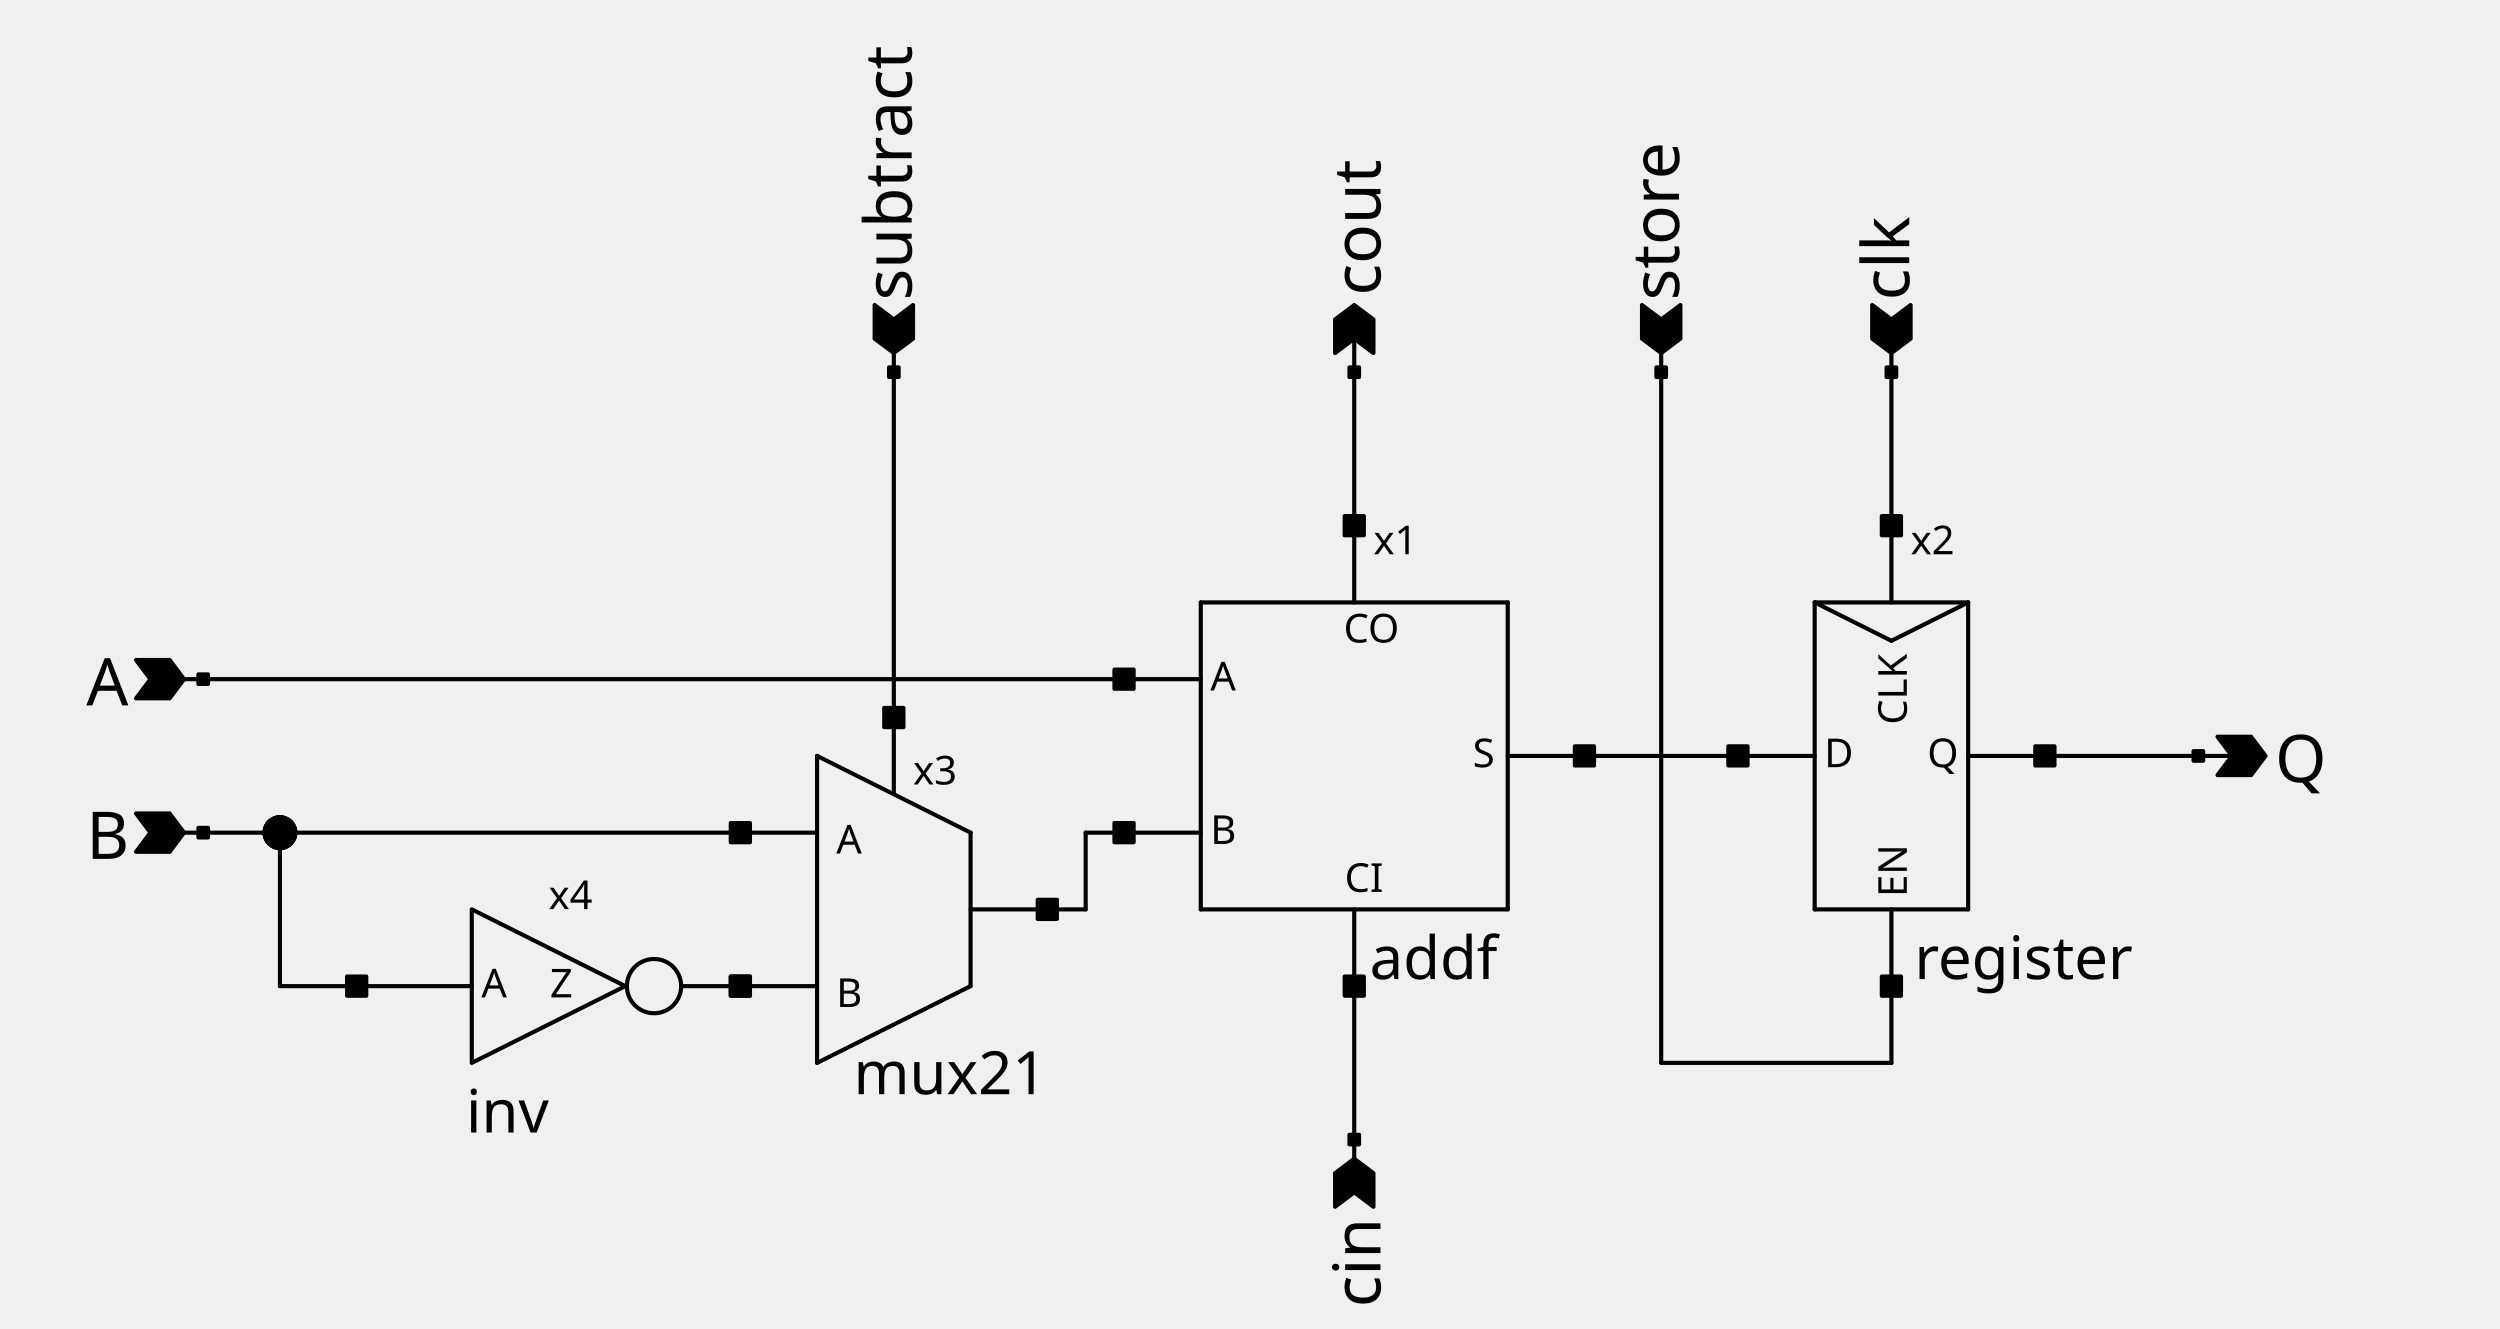
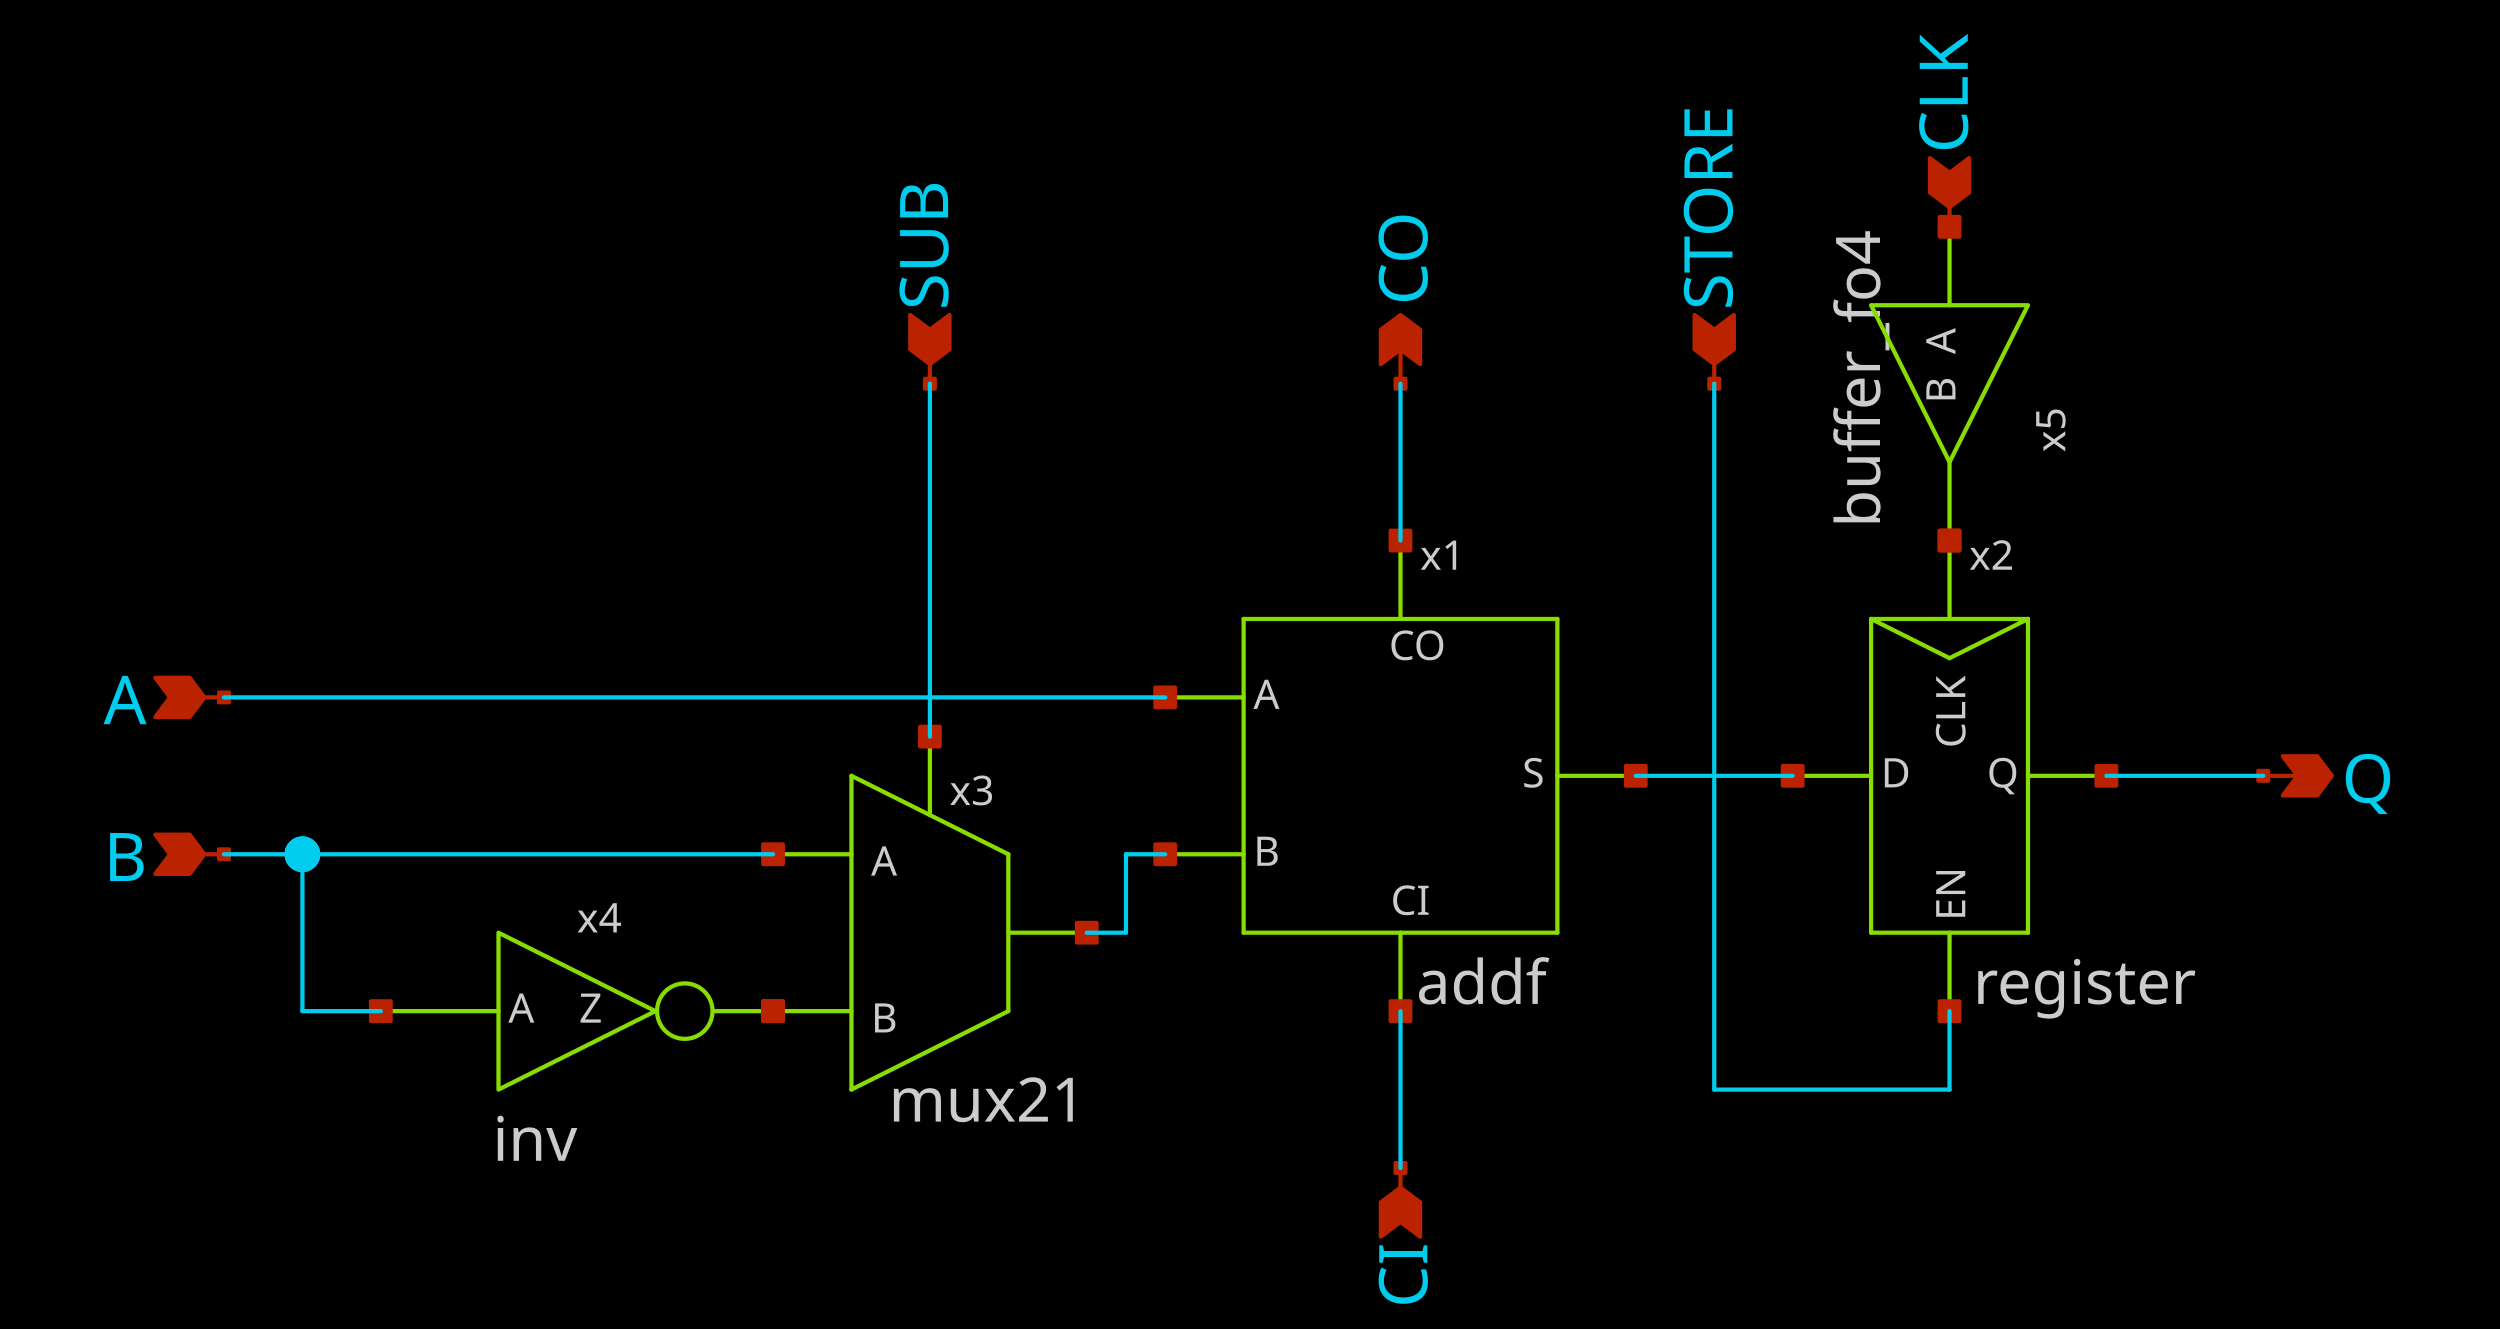
<svg xmlns="http://www.w3.org/2000/svg" width="1280" height="680" version="1.1">
  <style type="text/css">
.l0{
-  fill: #ffffff;
-   stroke: #ffffff;
-   stroke-linecap:round;
-   stroke-linejoin:round;
-   stroke-width: 2.122;
-   fill-opacity: 0;
-   stroke-opacity: 0;
- }
- .l1{
 fill: #000000;
  stroke: #000000;
  stroke-linecap:round;
  stroke-linejoin:round;
-   stroke-width: 2.122;
+   stroke-width: 2.169;
+ }
+ .l1{
+  fill: #00ccee;
+   stroke: #00ccee;
+   stroke-linecap:round;
+   stroke-linejoin:round;
+   stroke-width: 2.169;
}
.l2{
  fill: none;
-   stroke: #000000;
-   stroke-linecap:round;
-   stroke-linejoin:round;
-   stroke-width: 2.122;
+   stroke: #3f3f3f;
+   stroke-linecap:round;
+   stroke-linejoin:round;
+   stroke-width: 2.169;
}
.l3{
-  fill: #000000; fill-opacity: 0.5;
-   stroke: #000000;
-   stroke-linecap:round;
-   stroke-linejoin:round;
-   stroke-width: 2.122;
+  fill: #cccccc; fill-opacity: 0.5;
+   stroke: #cccccc;
+   stroke-linecap:round;
+   stroke-linejoin:round;
+   stroke-width: 2.169;
}
.l4{
-  fill: #000000;
-   stroke: #000000;
-   stroke-linecap:round;
-   stroke-linejoin:round;
-   stroke-width: 2.122;
+  fill: #88dd00;
+   stroke: #88dd00;
+   stroke-linecap:round;
+   stroke-linejoin:round;
+   stroke-width: 2.169;
}
.l5{
-  fill: #000000;
-   stroke: #000000;
-   stroke-linecap:round;
-   stroke-linejoin:round;
-   stroke-width: 2.122;
+  fill: #bb2200;
+   stroke: #bb2200;
+   stroke-linecap:round;
+   stroke-linejoin:round;
+   stroke-width: 2.169;
}
.l6{
-  fill: #000000; fill-opacity: 0.5;
-   stroke: #000000;
-   stroke-linecap:round;
-   stroke-linejoin:round;
-   stroke-width: 2.122;
+  fill: #00ccee; fill-opacity: 0.5;
+   stroke: #00ccee;
+   stroke-linecap:round;
+   stroke-linejoin:round;
+   stroke-width: 2.169;
}
.l7{
-  fill: #000000; fill-opacity: 0.5;
-   stroke: #000000;
-   stroke-linecap:round;
-   stroke-linejoin:round;
-   stroke-width: 2.122;
+  fill: #ff0000; fill-opacity: 0.5;
+   stroke: #ff0000;
+   stroke-linecap:round;
+   stroke-linejoin:round;
+   stroke-width: 2.169;
}
.l8{
-  fill: #000000; fill-opacity: 0.5;
-   stroke: #000000;
-   stroke-linecap:round;
-   stroke-linejoin:round;
-   stroke-width: 2.122;
+  fill: #ffff00; fill-opacity: 0.5;
+   stroke: #ffff00;
+   stroke-linecap:round;
+   stroke-linejoin:round;
+   stroke-width: 2.169;
}
.l9{
-  fill: #000000; fill-opacity: 0.5;
-   stroke: #000000;
-   stroke-linecap:round;
-   stroke-linejoin:round;
-   stroke-width: 2.122;
+  fill: #ffffff; fill-opacity: 0.5;
+   stroke: #ffffff;
+   stroke-linecap:round;
+   stroke-linejoin:round;
+   stroke-width: 2.169;
}
.l10{
-  fill: #000000;
-   stroke: #000000;
-   stroke-linecap:round;
-   stroke-linejoin:round;
-   stroke-width: 2.122;
+  fill: #ff00ff;
+   stroke: #ff00ff;
+   stroke-linecap:round;
+   stroke-linejoin:round;
+   stroke-width: 2.169;
}
.l11{
-  fill: #000000; fill-opacity: 0.5;
-   stroke: #000000;
-   stroke-linecap:round;
-   stroke-linejoin:round;
-   stroke-width: 2.122;
+  fill: #00ff00; fill-opacity: 0.5;
+   stroke: #00ff00;
+   stroke-linecap:round;
+   stroke-linejoin:round;
+   stroke-width: 2.169;
}
.l12{
-  fill: #000000; fill-opacity: 0.5;
-   stroke: #000000;
-   stroke-linecap:round;
-   stroke-linejoin:round;
-   stroke-width: 2.122;
+  fill: #0044dd; fill-opacity: 0.5;
+   stroke: #0044dd;
+   stroke-linecap:round;
+   stroke-linejoin:round;
+   stroke-width: 2.169;
}
.l13{
-  fill: #000000; fill-opacity: 0.5;
-   stroke: #000000;
-   stroke-linecap:round;
-   stroke-linejoin:round;
-   stroke-width: 2.122;
+  fill: #aaaa00; fill-opacity: 0.5;
+   stroke: #aaaa00;
+   stroke-linecap:round;
+   stroke-linejoin:round;
+   stroke-width: 2.169;
}
.l14{
  fill: none;
-   stroke: #000000;
-   stroke-linecap:round;
-   stroke-linejoin:round;
-   stroke-width: 2.122;
+   stroke: #aaccaa;
+   stroke-linecap:round;
+   stroke-linejoin:round;
+   stroke-width: 2.169;
}
.l15{
-  fill: #000000; fill-opacity: 0.5;
-   stroke: #000000;
-   stroke-linecap:round;
-   stroke-linejoin:round;
-   stroke-width: 2.122;
+  fill: #ff7777; fill-opacity: 0.5;
+   stroke: #ff7777;
+   stroke-linecap:round;
+   stroke-linejoin:round;
+   stroke-width: 2.169;
}
.l16{
-  fill: #000000; fill-opacity: 0.5;
-   stroke: #000000;
-   stroke-linecap:round;
-   stroke-linejoin:round;
-   stroke-width: 2.122;
+  fill: #bfff81; fill-opacity: 0.5;
+   stroke: #bfff81;
+   stroke-linecap:round;
+   stroke-linejoin:round;
+   stroke-width: 2.169;
}
.l17{
  fill: none;
-   stroke: #000000;
-   stroke-linecap:round;
-   stroke-linejoin:round;
-   stroke-width: 2.122;
+   stroke: #00ffcc;
+   stroke-linecap:round;
+   stroke-linejoin:round;
+   stroke-width: 2.169;
}
.l18{
-  fill: #000000; fill-opacity: 0.5;
-   stroke: #000000;
-   stroke-linecap:round;
-   stroke-linejoin:round;
-   stroke-width: 2.122;
+  fill: #ce0097; fill-opacity: 0.5;
+   stroke: #ce0097;
+   stroke-linecap:round;
+   stroke-linejoin:round;
+   stroke-width: 2.169;
}
.l19{
  fill: none;
-   stroke: #000000;
-   stroke-linecap:round;
-   stroke-linejoin:round;
-   stroke-width: 2.122;
+   stroke: #d2d46b;
+   stroke-linecap:round;
+   stroke-linejoin:round;
+   stroke-width: 2.169;
}
.l20{
  fill: none;
-   stroke: #000000;
-   stroke-linecap:round;
-   stroke-linejoin:round;
-   stroke-width: 2.122;
+   stroke: #ef6158;
+   stroke-linecap:round;
+   stroke-linejoin:round;
+   stroke-width: 2.169;
}
.l21{
  fill: none;
-   stroke: #000000;
-   stroke-linecap:round;
-   stroke-linejoin:round;
-   stroke-width: 2.122;
+   stroke: #fdb200;
+   stroke-linecap:round;
+   stroke-linejoin:round;
+   stroke-width: 2.169;
}
text {font-family: Sans-Serif;}
</style>
  <rect class="l0" x="0" y="0" width="1280" height="680" />
-   <text fill="#000000" xml:space="preserve" font-size="33.71" transform="translate(44.206, 361.153)">A</text>
-   <text fill="#000000" xml:space="preserve" font-size="33.71" transform="translate(44.206, 439.732)">B</text>
-   <text fill="#000000" xml:space="preserve" font-size="33.71" transform="translate(706.797, 669.302) rotate(270)">cin</text>
-   <text fill="#000000" xml:space="preserve" font-size="33.71" transform="translate(977.534, 153.743) rotate(270)">clk</text>
-   <text fill="#000000" xml:space="preserve" font-size="33.71" transform="translate(859.666, 153.743) rotate(270)">store</text>
-   <text fill="#000000" xml:space="preserve" font-size="33.71" transform="translate(706.797, 151.288) rotate(270)">cout</text>
-   <text fill="#000000" xml:space="preserve" font-size="33.71" transform="translate(1164.85, 400.443)">Q</text>
-   <text fill="#000000" xml:space="preserve" font-size="33.71" transform="translate(466.775, 153.743) rotate(270)">subtract</text>
-   <text fill="#000000" xml:space="preserve" font-size="30.646" transform="translate(701.235, 501.285)">addf</text>
-   <text fill="#000000" xml:space="preserve" font-size="20.43" transform="translate(703.2, 283.777)">x1</text>
-   <text fill="#000000" xml:space="preserve" font-size="20.43" transform="translate(619.71, 353.515)">A</text>
-   <text fill="#000000" xml:space="preserve" font-size="20.43" transform="translate(619.71, 432.094)">B</text>
-   <text fill="#000000" xml:space="preserve" font-size="20.43" transform="translate(688.466, 456.65)">CI</text>
-   <text fill="#000000" xml:space="preserve" font-size="20.43" transform="translate(754.045, 392.805)">S</text>
-   <text fill="#000000" xml:space="preserve" font-size="20.43" transform="translate(687.933, 328.96)">CO</text>
-   <text fill="#000000" xml:space="preserve" font-size="30.646" transform="translate(980.188, 501.285)">register</text>
-   <text fill="#000000" xml:space="preserve" font-size="20.43" transform="translate(978.224, 283.777)">x2</text>
-   <text fill="#000000" xml:space="preserve" font-size="20.43" transform="translate(976.288, 371) rotate(270)">CLK</text>
-   <text fill="#000000" xml:space="preserve" font-size="20.43" transform="translate(976.288, 459.223) rotate(270)">EN</text>
-   <text fill="#000000" xml:space="preserve" font-size="20.43" transform="translate(986.78, 392.805)">Q</text>
-   <text fill="#000000" xml:space="preserve" font-size="20.43" transform="translate(934.024, 392.805)">D</text>
-   <text fill="#000000" xml:space="preserve" font-size="30.646" transform="translate(437.015, 560.219)">mux21</text>
-   <text fill="#000000" xml:space="preserve" font-size="20.43" transform="translate(467.465, 401.645)">x3</text>
-   <text fill="#000000" xml:space="preserve" font-size="20.43" transform="translate(428.175, 437.005)">A</text>
-   <text fill="#000000" xml:space="preserve" font-size="20.43" transform="translate(428.175, 515.583)">B</text>
-   <text fill="#000000" xml:space="preserve" font-size="30.646" transform="translate(238.605, 579.864)">inv</text>
-   <text fill="#000000" xml:space="preserve" font-size="20.43" transform="translate(280.841, 465.49)">x4</text>
-   <text fill="#000000" xml:space="preserve" font-size="20.43" transform="translate(281.574, 510.672)">Z</text>
-   <text fill="#000000" xml:space="preserve" font-size="20.43" transform="translate(246.463, 510.672)">A</text>
-   <path class="l4" d="M575.51 347.734L614.799 347.734" />
-   <path class="l4" d="M575.51 426.312L614.799 426.312" />
-   <path class="l4" d="M693.377 465.601L693.377 504.89" />
-   <path class="l4" d="M771.956 387.023L811.245 387.023" />
-   <path class="l4" d="M693.377 269.155L693.377 308.444" />
-   <path class="l4" d="M614.799 308.444L771.956 308.444" />
-   <path class="l4" d="M614.799 465.601L771.956 465.601" />
-   <path class="l4" d="M614.799 308.444L614.799 465.601" />
-   <path class="l4" d="M771.956 308.444L771.956 465.601" />
-   <path class="l4" d="M968.402 269.155L968.402 308.444" />
-   <path class="l4" d="M968.402 465.601L968.402 504.89" />
-   <path class="l4" d="M1007.69 387.023L1046.98 387.023" />
-   <path class="l4" d="M889.823 387.023L929.112 387.023" />
-   <path class="l4" d="M1007.69 308.444L1007.69 465.601" />
-   <path class="l4" d="M929.112 308.444L929.112 465.601" />
-   <path class="l4" d="M929.112 308.444L968.402 328.089" />
-   <path class="l4" d="M968.402 328.089L1007.69 308.444" />
-   <path class="l4" d="M929.112 465.601L1007.69 465.601" />
-   <path class="l4" d="M929.112 308.444L1007.69 308.444" />
-   <path class="l4" d="M457.642 367.378L457.642 406.667" />
-   <path class="l4" d="M379.064 426.312L418.353 426.312" />
-   <path class="l4" d="M496.931 465.601L536.221 465.601" />
-   <path class="l4" d="M379.064 504.89L418.353 504.89" />
-   <path class="l4" d="M418.353 387.023L418.353 544.18" />
-   <path class="l4" d="M496.931 426.312L496.931 504.89" />
-   <path class="l4" d="M418.353 387.023L496.931 426.312" />
-   <path class="l4" d="M418.353 544.18L496.931 504.89" />
-   <path class="l4" d="M349.597 504.89L379.064 504.89" />
-   <path class="l4" d="M182.618 504.89L241.552 504.89" />
-   <path class="l4" style="fill:none;" d="M241.552 544.18L241.552 465.601L320.13 504.89L241.552 544.18" />
-   <circle class="l4" cx="334.864" cy="504.89" r="13.891" style="fill:none;" />
-   <path class="l5" d="M570.599 342.822L580.421 342.822L580.421 352.645L570.599 352.645L570.599 342.822z" />
-   <path class="l5" d="M570.599 421.401L580.421 421.401L580.421 431.223L570.599 431.223L570.599 421.401z" />
-   <path class="l5" d="M688.466 499.979L698.289 499.979L698.289 509.801L688.466 509.801L688.466 499.979z" />
-   <path class="l5" d="M806.334 382.112L816.156 382.112L816.156 391.934L806.334 391.934L806.334 382.112z" />
-   <path class="l5" d="M688.466 264.244L698.289 264.244L698.289 274.066L688.466 274.066L688.466 264.244z" />
-   <path class="l5" d="M963.491 264.244L973.313 264.244L973.313 274.066L963.491 274.066L963.491 264.244z" />
-   <path class="l5" d="M963.491 499.979L973.313 499.979L973.313 509.801L963.491 509.801L963.491 499.979z" />
-   <path class="l5" d="M1042.07 382.112L1051.89 382.112L1051.89 391.934L1042.07 391.934L1042.07 382.112z" />
-   <path class="l5" d="M884.912 382.112L894.734 382.112L894.734 391.934L884.912 391.934L884.912 382.112z" />
-   <path class="l5" d="M94.217 347.734L104.04 347.734" />
-   <path class="l5" d="M94.217 347.734L86.851 337.911L69.662 337.911L77.028 347.734L69.662 357.556L86.851 357.556L94.217 347.734" />
-   <path class="l5" d="M101.584 345.278L106.495 345.278L106.495 350.189L101.584 350.189L101.584 345.278z" />
-   <path class="l5" d="M94.217 426.312L104.04 426.312" />
-   <path class="l5" d="M94.217 426.312L86.851 416.49L69.662 416.49L77.028 426.312L69.662 436.134L86.851 436.134L94.217 426.312" />
-   <path class="l5" d="M101.584 423.856L106.495 423.856L106.495 428.768L101.584 428.768L101.584 423.856z" />
-   <path class="l5" d="M693.377 583.469L693.377 593.291" />
-   <path class="l5" d="M693.377 593.291L683.555 600.658L683.555 617.847L693.377 610.48L703.2 617.847L703.2 600.658L693.377 593.291" />
-   <path class="l5" d="M690.922 581.013L695.833 581.013L695.833 585.924L690.922 585.924L690.922 581.013z" />
-   <path class="l5" d="M968.402 180.755L968.402 190.577" />
-   <path class="l5" d="M968.402 180.755L978.224 173.388L978.224 156.199L968.402 163.566L958.579 156.199L958.579 173.388L968.402 180.755" />
-   <path class="l5" d="M965.946 188.121L970.857 188.121L970.857 193.032L965.946 193.032L965.946 188.121z" />
-   <path class="l5" d="M850.534 180.755L850.534 190.577" />
-   <path class="l5" d="M850.534 180.755L860.356 173.388L860.356 156.199L850.534 163.566L840.712 156.199L840.712 173.388L850.534 180.755" />
-   <path class="l5" d="M848.079 188.121L852.99 188.121L852.99 193.032L848.079 193.032L848.079 188.121z" />
-   <path class="l5" d="M693.377 173.388L693.377 190.577" />
-   <path class="l5" d="M693.377 156.199L683.555 163.566L683.555 180.755L693.377 173.388L703.2 180.755L703.2 163.566L693.377 156.199" />
-   <path class="l5" d="M690.922 188.121L695.833 188.121L695.833 193.032L690.922 193.032L690.922 188.121z" />
-   <path class="l5" d="M1125.56 387.023L1142.75 387.023" />
-   <path class="l5" d="M1159.94 387.023L1152.57 377.2L1135.38 377.2L1142.75 387.023L1135.38 396.845L1152.57 396.845L1159.94 387.023" />
-   <path class="l5" d="M1123.1 384.567L1128.01 384.567L1128.01 389.478L1123.1 389.478L1123.1 384.567z" />
-   <path class="l5" d="M452.731 362.467L462.553 362.467L462.553 372.289L452.731 372.289L452.731 362.467z" />
-   <path class="l5" d="M374.153 421.401L383.975 421.401L383.975 431.223L374.153 431.223L374.153 421.401z" />
-   <path class="l5" d="M531.309 460.69L541.132 460.69L541.132 470.512L531.309 470.512L531.309 460.69z" />
-   <path class="l5" d="M374.153 499.979L383.975 499.979L383.975 509.801L374.153 509.801L374.153 499.979z" />
-   <path class="l5" d="M374.153 499.979L383.975 499.979L383.975 509.801L374.153 509.801L374.153 499.979z" />
-   <path class="l5" d="M177.707 499.979L187.529 499.979L187.529 509.801L177.707 509.801L177.707 499.979z" />
-   <path class="l5" d="M457.642 180.755L457.642 190.577" />
-   <path class="l5" d="M457.642 180.755L467.465 173.388L467.465 156.199L457.642 163.566L447.82 156.199L447.82 173.388L457.642 180.755" />
-   <path class="l5" d="M455.187 188.121L460.098 188.121L460.098 193.032L455.187 193.032L455.187 188.121z" />
-   <path class="l1" d="M811.245 387.023L889.823 387.023" />
-   <path class="l1" d="M693.377 190.577L693.377 269.155" />
-   <path class="l1" d="M693.377 504.89L693.377 583.469" />
-   <path class="l1" d="M850.534 544.18L968.402 544.18" />
-   <path class="l1" d="M850.534 190.577L850.534 544.18" />
-   <path class="l1" d="M1046.98 387.023L1125.56 387.023" />
-   <path class="l1" d="M968.402 190.577L968.402 269.155" />
-   <path class="l1" d="M968.402 504.89L968.402 544.18" />
-   <path class="l1" d="M104.04 426.312L143.329 426.312" />
-   <path class="l1" d="M143.329 426.312L143.329 504.89" />
-   <path class="l1" d="M143.329 504.89L182.618 504.89" />
-   <path class="l1" d="M143.329 426.312L379.064 426.312" />
-   <path class="l1" d="M457.642 190.577L457.642 367.378" />
-   <path class="l1" d="M536.221 465.601L555.865 465.601" />
-   <path class="l1" d="M555.865 426.312L555.865 465.601" />
-   <path class="l1" d="M555.865 426.312L575.51 426.312" />
-   <path class="l1" d="M104.04 347.734L575.51 347.734" />
-   <circle class="l1" cx="143.329" cy="426.312" r="7.858" />
-   <circle class="l1" cx="143.329" cy="426.312" r="7.858" />
-   <circle class="l1" cx="143.329" cy="426.312" r="7.858" />
+   <text fill="#00ccee" xml:space="preserve" font-size="34.456" transform="translate(53.0309, 370.784)">A</text>
+   <text fill="#00ccee" xml:space="preserve" font-size="34.456" transform="translate(53.0309, 451.1)">B</text>
+   <text fill="#00ccee" xml:space="preserve" font-size="34.456" transform="translate(730.77, 669.665) rotate(270)">CI</text>
+   <text fill="#00ccee" xml:space="preserve" font-size="34.456" transform="translate(1007.5, 78.4691) rotate(270)">CLK</text>
+   <text fill="#00ccee" xml:space="preserve" font-size="34.456" transform="translate(887.021, 158.786) rotate(270)">STORE</text>
+   <text fill="#00ccee" xml:space="preserve" font-size="34.456" transform="translate(730.77, 156.276) rotate(270)">CO</text>
+   <text fill="#00ccee" xml:space="preserve" font-size="34.456" transform="translate(1198.95, 410.942)">Q</text>
+   <text fill="#00ccee" xml:space="preserve" font-size="34.456" transform="translate(485.438, 158.786) rotate(270)">SUB</text>
+   <text fill="#cccccc" xml:space="preserve" font-size="31.323" transform="translate(725.085, 514.016)">addf</text>
+   <text fill="#cccccc" xml:space="preserve" font-size="20.882" transform="translate(727.093, 291.696)">x1</text>
+   <text fill="#cccccc" xml:space="preserve" font-size="20.882" transform="translate(641.757, 362.977)">A</text>
+   <text fill="#cccccc" xml:space="preserve" font-size="20.882" transform="translate(641.757, 443.294)">B</text>
+   <text fill="#cccccc" xml:space="preserve" font-size="20.882" transform="translate(712.034, 468.392)">CI</text>
+   <text fill="#cccccc" xml:space="preserve" font-size="20.882" transform="translate(779.351, 403.135)">S</text>
+   <text fill="#cccccc" xml:space="preserve" font-size="20.882" transform="translate(711.153, 337.878)">CO</text>
+   <text fill="#cccccc" xml:space="preserve" font-size="31.323" transform="translate(1010.21, 514.016)">register</text>
+   <text fill="#cccccc" xml:space="preserve" font-size="20.882" transform="translate(1008.2, 291.696)">x2</text>
+   <text fill="#cccccc" xml:space="preserve" font-size="20.882" transform="translate(1006.22, 383.008) rotate(270)">CLK</text>
+   <text fill="#cccccc" xml:space="preserve" font-size="20.882" transform="translate(1006.22, 471.404) rotate(270)">EN</text>
+   <text fill="#cccccc" xml:space="preserve" font-size="20.882" transform="translate(1017.3, 403.135)">Q</text>
+   <text fill="#cccccc" xml:space="preserve" font-size="20.882" transform="translate(963.023, 403.135)">D</text>
+   <text fill="#cccccc" xml:space="preserve" font-size="31.323" transform="translate(455.021, 574.253)">mux21</text>
+   <text fill="#cccccc" xml:space="preserve" font-size="20.882" transform="translate(486.144, 412.171)">x3</text>
+   <text fill="#cccccc" xml:space="preserve" font-size="20.882" transform="translate(445.985, 448.313)">A</text>
+   <text fill="#cccccc" xml:space="preserve" font-size="20.882" transform="translate(445.985, 528.63)">B</text>
+   <text fill="#cccccc" xml:space="preserve" font-size="31.323" transform="translate(252.221, 594.332)">inv</text>
+   <text fill="#cccccc" xml:space="preserve" font-size="20.882" transform="translate(295.392, 477.428)">x4</text>
+   <text fill="#cccccc" xml:space="preserve" font-size="20.882" transform="translate(296.451, 523.61)">Z</text>
+   <text fill="#cccccc" xml:space="preserve" font-size="20.882" transform="translate(260.253, 523.61)">A</text>
+   <text fill="#cccccc" xml:space="preserve" font-size="31.323" transform="translate(962.565, 270.094) rotate(270)">buffer_fo4</text>
+   <text fill="#cccccc" xml:space="preserve" font-size="20.882" transform="translate(1057.42, 231.474) rotate(270)">x5</text>
+   <text fill="#cccccc" xml:space="preserve" font-size="20.882" transform="translate(1001.2, 206.474) rotate(270)">B</text>
+   <text fill="#cccccc" xml:space="preserve" font-size="20.882" transform="translate(1001.2, 181.315) rotate(270)">A</text>
+   <path class="l4" d="M596.579 357.067L636.737 357.067" />
+   <path class="l4" d="M596.579 437.384L636.737 437.384" />
+   <path class="l4" d="M717.054 477.542L717.054 517.7" />
+   <path class="l4" d="M797.37 397.226L837.529 397.226" />
+   <path class="l4" d="M717.054 276.751L717.054 316.909" />
+   <path class="l4" d="M636.737 316.909L797.37 316.909" />
+   <path class="l4" d="M636.737 477.542L797.37 477.542" />
+   <path class="l4" d="M636.737 316.909L636.737 477.542" />
+   <path class="l4" d="M797.37 316.909L797.37 477.542" />
+   <path class="l4" d="M998.162 276.751L998.162 316.909" />
+   <path class="l4" d="M998.162 477.542L998.162 517.7" />
+   <path class="l4" d="M1038.32 397.226L1078.48 397.226" />
+   <path class="l4" d="M917.845 397.226L958.004 397.226" />
+   <path class="l4" d="M1038.32 316.909L1038.32 477.542" />
+   <path class="l4" d="M958.004 316.909L958.004 477.542" />
+   <path class="l4" d="M958.004 316.909L998.162 336.988" />
+   <path class="l4" d="M998.162 336.988L1038.32 316.909" />
+   <path class="l4" d="M958.004 477.542L1038.32 477.542" />
+   <path class="l4" d="M958.004 316.909L1038.32 316.909" />
+   <path class="l4" d="M476.104 377.146L476.104 417.305" />
+   <path class="l4" d="M395.787 437.384L435.946 437.384" />
+   <path class="l4" d="M516.262 477.542L556.421 477.542" />
+   <path class="l4" d="M395.787 517.7L435.946 517.7" />
+   <path class="l4" d="M435.946 397.226L435.946 557.859" />
+   <path class="l4" d="M516.262 437.384L516.262 517.7" />
+   <path class="l4" d="M435.946 397.226L516.262 437.384" />
+   <path class="l4" d="M435.946 557.859L516.262 517.7" />
+   <path class="l4" d="M365.669 517.7L395.787 517.7" />
+   <path class="l4" d="M194.996 517.7L255.233 517.7" />
+   <path class="l4" style="fill:none;" d="M255.233 557.859L255.233 477.542L335.55 517.7L255.233 557.859" />
+   <circle class="l4" cx="350.609" cy="517.7" r="14.198" style="fill:none;" />
+   <path class="l4" d="M998.162 236.592L998.162 276.751" />
+   <path class="l4" d="M998.162 116.118L998.162 156.276" />
+   <path class="l4" style="fill:none;" d="M958.004 156.276L1038.32 156.276L998.162 236.592L958.004 156.276" />
+   <path class="l5" d="M591.559 352.047L601.599 352.047L601.599 362.087L591.559 362.087L591.559 352.047z" />
+   <path class="l5" d="M591.559 432.364L601.599 432.364L601.599 442.404L591.559 442.404L591.559 432.364z" />
+   <path class="l5" d="M712.034 512.681L722.074 512.681L722.074 522.72L712.034 522.72L712.034 512.681z" />
+   <path class="l5" d="M832.509 392.206L842.548 392.206L842.548 402.245L832.509 402.245L832.509 392.206z" />
+   <path class="l5" d="M712.034 271.731L722.074 271.731L722.074 281.77L712.034 281.77L712.034 271.731z" />
+   <path class="l5" d="M993.142 271.731L1003.18 271.731L1003.18 281.77L993.142 281.77L993.142 271.731z" />
+   <path class="l5" d="M993.142 512.681L1003.18 512.681L1003.18 522.72L993.142 522.72L993.142 512.681z" />
+   <path class="l5" d="M1073.46 392.206L1083.5 392.206L1083.5 402.245L1073.46 402.245L1073.46 392.206z" />
+   <path class="l5" d="M912.825 392.206L922.865 392.206L922.865 402.245L912.825 402.245L912.825 392.206z" />
+   <path class="l5" d="M104.64 357.067L114.679 357.067" />
+   <path class="l5" d="M104.64 357.067L97.11 347.028L79.541 347.028L87.07 357.067L79.541 367.107L97.11 367.107L104.64 357.067" />
+   <path class="l5" d="M112.169 354.557L117.189 354.557L117.189 359.577L112.169 359.577L112.169 354.557z" />
+   <path class="l5" d="M104.64 437.384L114.679 437.384" />
+   <path class="l5" d="M104.64 437.384L97.11 427.344L79.541 427.344L87.07 437.384L79.541 447.423L97.11 447.423L104.64 437.384" />
+   <path class="l5" d="M112.169 434.874L117.189 434.874L117.189 439.894L112.169 439.894L112.169 434.874z" />
+   <path class="l5" d="M717.054 598.017L717.054 608.057" />
+   <path class="l5" d="M717.054 608.057L707.014 615.586L707.014 633.156L717.054 625.626L727.093 633.156L727.093 615.586L717.054 608.057" />
+   <path class="l5" d="M714.544 595.507L719.564 595.507L719.564 600.527L714.544 600.527L714.544 595.507z" />
+   <path class="l5" d="M998.162 106.078L998.162 116.118" />
+   <path class="l5" d="M998.162 106.078L1008.2 98.548L1008.2 80.979L998.162 88.509L988.122 80.979L988.122 98.548L998.162 106.078" />
+   <path class="l5" d="M995.652 113.608L1000.67 113.608L1000.67 118.627L995.652 118.627L995.652 113.608z" />
+   <path class="l5" d="M877.687 186.395L877.687 196.434" />
+   <path class="l5" d="M877.687 186.395L887.726 178.865L887.726 161.296L877.687 168.825L867.647 161.296L867.647 178.865L877.687 186.395" />
+   <path class="l5" d="M875.177 193.924L880.197 193.924L880.197 198.944L875.177 198.944L875.177 193.924z" />
+   <path class="l5" d="M717.054 178.865L717.054 196.434" />
+   <path class="l5" d="M717.054 161.296L707.014 168.825L707.014 186.395L717.054 178.865L727.093 186.395L727.093 168.825L717.054 161.296" />
+   <path class="l5" d="M714.544 193.924L719.564 193.924L719.564 198.944L714.544 198.944L714.544 193.924z" />
+   <path class="l5" d="M1158.79 397.226L1176.36 397.226" />
+   <path class="l5" d="M1193.93 397.226L1186.4 387.186L1168.83 387.186L1176.36 397.226L1168.83 407.265L1186.4 407.265L1193.93 397.226" />
+   <path class="l5" d="M1156.29 394.716L1161.3 394.716L1161.3 399.735L1156.29 399.735L1156.29 394.716z" />
+   <path class="l5" d="M471.084 372.127L481.124 372.127L481.124 382.166L471.084 382.166L471.084 372.127z" />
+   <path class="l5" d="M390.768 432.364L400.807 432.364L400.807 442.404L390.768 442.404L390.768 432.364z" />
+   <path class="l5" d="M551.401 472.522L561.44 472.522L561.44 482.562L551.401 482.562L551.401 472.522z" />
+   <path class="l5" d="M390.768 512.681L400.807 512.681L400.807 522.72L390.768 522.72L390.768 512.681z" />
+   <path class="l5" d="M390.768 512.681L400.807 512.681L400.807 522.72L390.768 522.72L390.768 512.681z" />
+   <path class="l5" d="M189.976 512.681L200.016 512.681L200.016 522.72L189.976 522.72L189.976 512.681z" />
+   <path class="l5" d="M476.104 186.395L476.104 196.434" />
+   <path class="l5" d="M476.104 186.395L486.144 178.865L486.144 161.296L476.104 168.825L466.064 161.296L466.064 178.865L476.104 186.395" />
+   <path class="l5" d="M473.594 193.924L478.614 193.924L478.614 198.944L473.594 198.944L473.594 193.924z" />
+   <path class="l5" d="M993.142 271.731L1003.18 271.731L1003.18 281.77L993.142 281.77L993.142 271.731z" />
+   <path class="l5" d="M993.142 111.098L1003.18 111.098L1003.18 121.137L993.142 121.137L993.142 111.098z" />
+   <path class="l1" d="M837.529 397.226L917.845 397.226" />
+   <path class="l1" d="M717.054 196.434L717.054 276.751" />
+   <path class="l1" d="M717.054 517.7L717.054 598.017" />
+   <path class="l1" d="M877.687 557.859L998.162 557.859" />
+   <path class="l1" d="M877.687 196.434L877.687 557.859" />
+   <path class="l1" d="M1078.48 397.226L1158.79 397.226" />
+   <path class="l1" d="M998.162 517.7L998.162 557.859" />
+   <path class="l1" d="M114.679 437.384L154.838 437.384" />
+   <path class="l1" d="M154.838 437.384L154.838 517.7" />
+   <path class="l1" d="M154.838 517.7L194.996 517.7" />
+   <path class="l1" d="M154.838 437.384L395.787 437.384" />
+   <path class="l1" d="M476.104 196.434L476.104 377.146" />
+   <path class="l1" d="M556.421 477.542L576.5 477.542" />
+   <path class="l1" d="M576.5 437.384L576.5 477.542" />
+   <path class="l1" d="M576.5 437.384L596.579 437.384" />
+   <path class="l1" d="M114.679 357.067L596.579 357.067" />
+   <circle class="l1" cx="154.838" cy="437.384" r="8.032" />
+   <circle class="l1" cx="154.838" cy="437.384" r="8.032" />
+   <circle class="l1" cx="154.838" cy="437.384" r="8.032" />
</svg>
